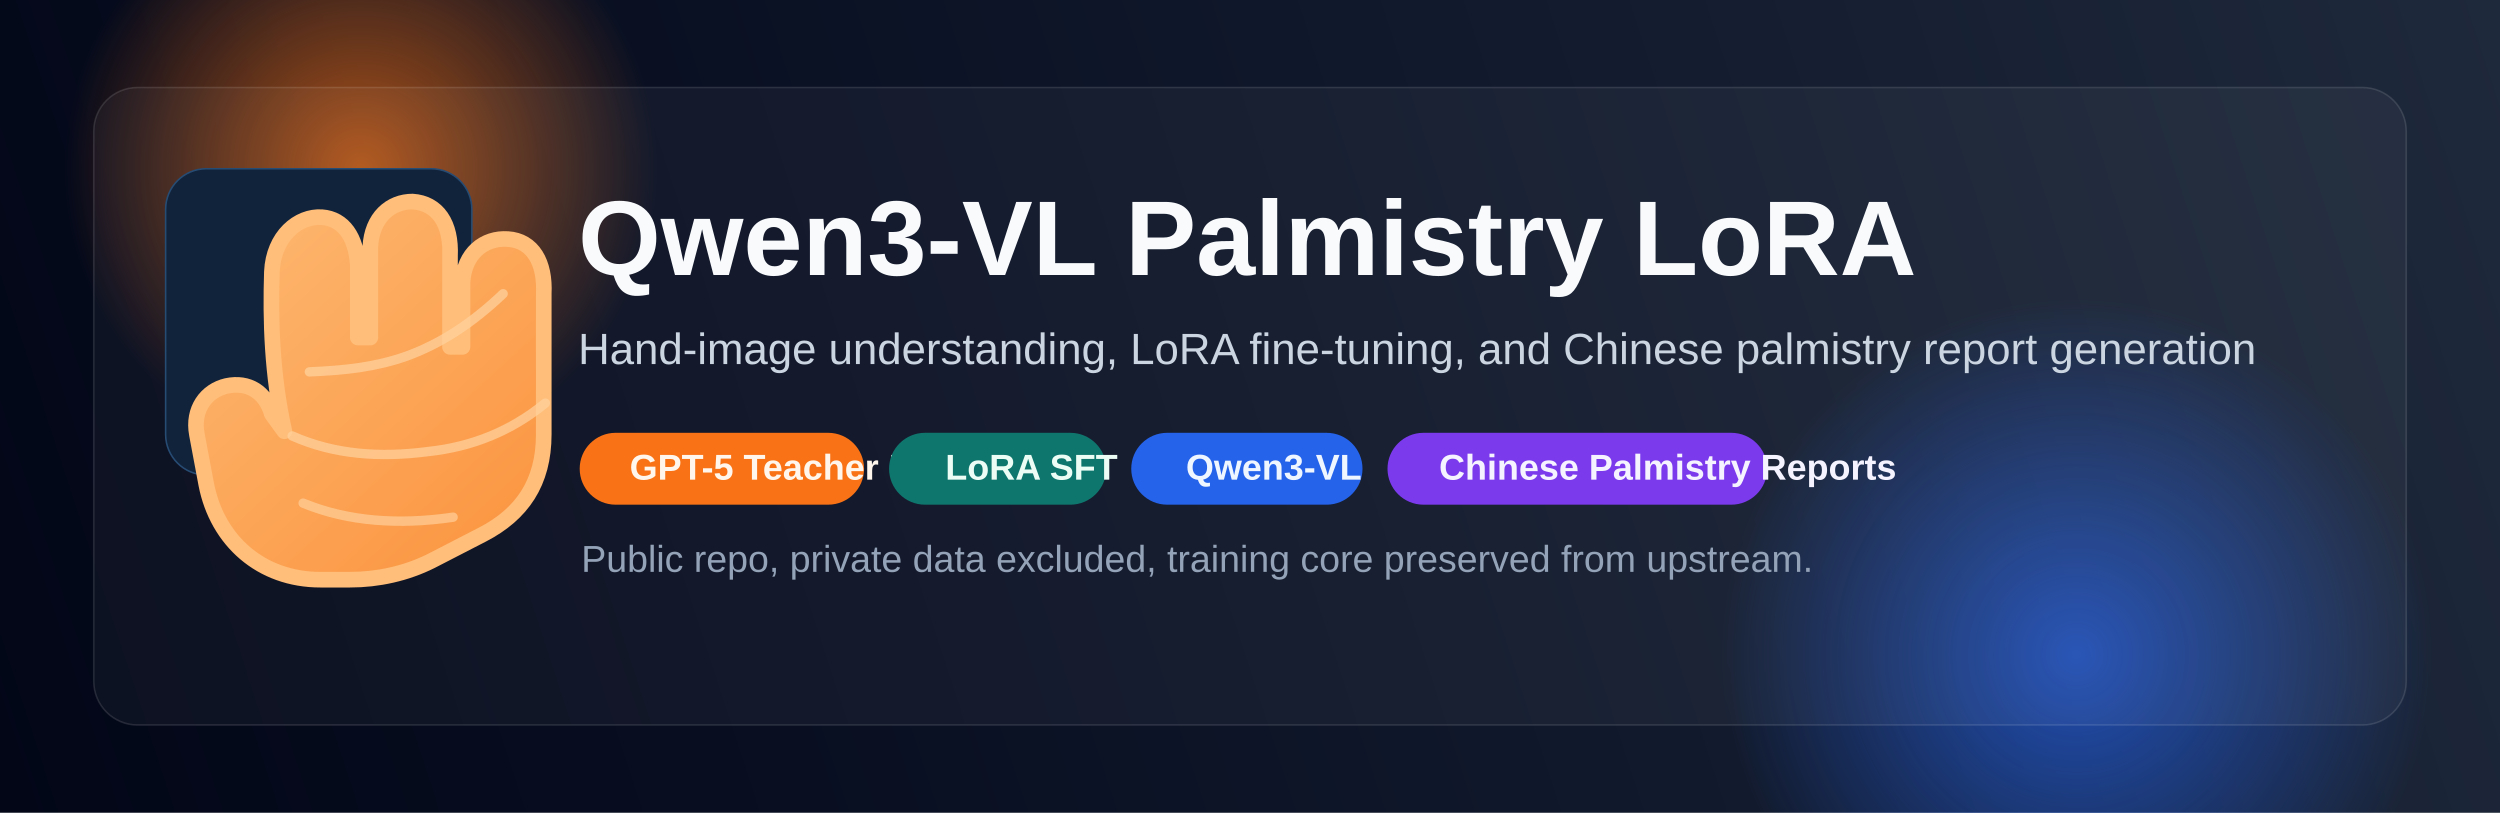
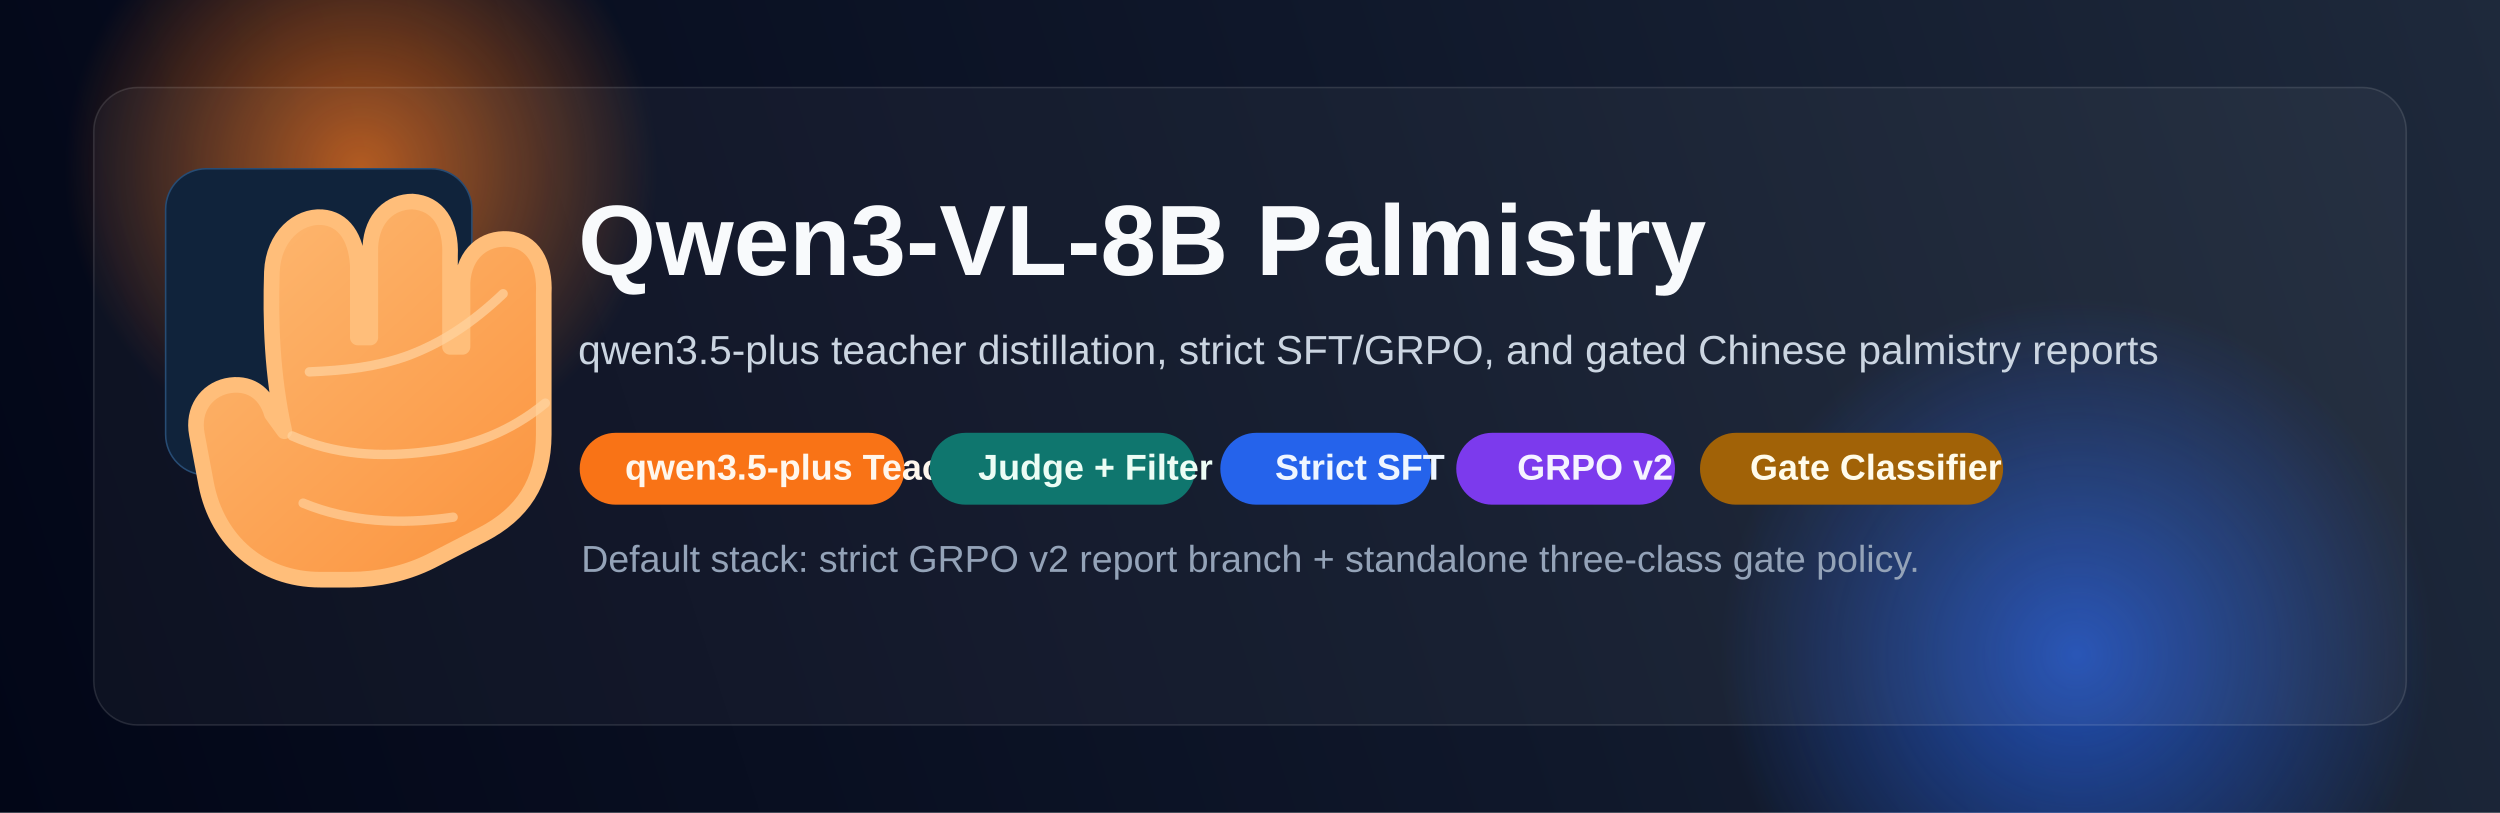
<svg xmlns="http://www.w3.org/2000/svg" width="1600" height="520" viewBox="0 0 1600 520" fill="none">
  <rect width="1600" height="520" fill="#07111F" />
  <rect x="0" y="0" width="1600" height="520" fill="url(#bg)" />
  <circle cx="231" cy="108" r="190" fill="url(#glowA)" opacity="0.7" />
  <circle cx="1329" cy="419" r="228" fill="url(#glowB)" opacity="0.7" />
  <rect x="60" y="56" width="1480" height="408" rx="28" fill="rgba(255,255,255,0.04)" stroke="rgba(255,255,255,0.12)" />
  <rect x="106" y="108" width="196" height="196" rx="26" fill="#10233B" stroke="#274C74" />
  <path d="M182 276C174 240 173 205 174 174C175 151 191 138 206 139C220 140 228 152 229 170V216H237V158C238 139 250 129 264 129C280 130 289 143 288 164V222H296V181C297 162 310 152 325 153C341 154 349 168 348 188V278C348 309 334 329 309 342L276 359C260 367 242 371 224 371H205C167 371 139 346 132 310L126 278C123 262 132 250 145 247C159 244 170 251 174 265L182 276Z" fill="url(#hand)" stroke="#FFBE7A" stroke-width="10" stroke-linejoin="round" />
  <path d="M198 238C221 237 240 235 260 228C282 220 302 207 322 188" stroke="#FFD39F" stroke-width="6" stroke-linecap="round" opacity="0.7" />
  <path d="M187 279C214 291 243 293 274 289C302 286 327 276 349 258" stroke="#FFD39F" stroke-width="6" stroke-linecap="round" opacity="0.7" />
  <path d="M194 322C223 334 256 336 290 331" stroke="#FFD39F" stroke-width="6" stroke-linecap="round" opacity="0.65" />
-   <text x="370" y="176" fill="#F8FAFC" font-family="Arial, Helvetica, sans-serif" font-size="68" font-weight="700">
-     Qwen3-VL Palmistry LoRA
+   <text x="370" y="176" fill="#F8FAFC" font-family="Arial, Helvetica, sans-serif" font-size="64" font-weight="700">
+     Qwen3-VL-8B Palmistry
  </text>
-   <text x="370" y="233" fill="#CBD5E1" font-family="Arial, Helvetica, sans-serif" font-size="28">
-     Hand-image understanding, LoRA fine-tuning, and Chinese palmistry report generation
+   <text x="370" y="233" fill="#CBD5E1" font-family="Arial, Helvetica, sans-serif" font-size="26">
+     qwen3.5-plus teacher distillation, strict SFT/GRPO, and gated Chinese palmistry reports
  </text>
-   <rect x="371" y="277" width="182" height="46" rx="23" fill="#F97316" />
-   <text x="403" y="307" fill="#FFF7ED" font-family="Arial, Helvetica, sans-serif" font-size="23" font-weight="700">
-     GPT-5 Teacher Data
+   <rect x="371" y="277" width="208" height="46" rx="23" fill="#F97316" />
+   <text x="400" y="307" fill="#FFF7ED" font-family="Arial, Helvetica, sans-serif" font-size="23" font-weight="700">
+     qwen3.5-plus Teacher
  </text>
-   <rect x="569" y="277" width="139" height="46" rx="23" fill="#0F766E" />
-   <text x="605" y="307" fill="#ECFDF5" font-family="Arial, Helvetica, sans-serif" font-size="23" font-weight="700">
-     LoRA SFT
+   <rect x="595" y="277" width="170" height="46" rx="23" fill="#0F766E" />
+   <text x="626" y="307" fill="#ECFDF5" font-family="Arial, Helvetica, sans-serif" font-size="23" font-weight="700">
+     Judge + Filter
  </text>
-   <rect x="724" y="277" width="148" height="46" rx="23" fill="#2563EB" />
-   <text x="759" y="307" fill="#EFF6FF" font-family="Arial, Helvetica, sans-serif" font-size="23" font-weight="700">
-     Qwen3-VL
+   <rect x="781" y="277" width="135" height="46" rx="23" fill="#2563EB" />
+   <text x="816" y="307" fill="#EFF6FF" font-family="Arial, Helvetica, sans-serif" font-size="23" font-weight="700">
+     Strict SFT
  </text>
-   <rect x="888" y="277" width="243" height="46" rx="23" fill="#7C3AED" />
-   <text x="921" y="307" fill="#F5F3FF" font-family="Arial, Helvetica, sans-serif" font-size="23" font-weight="700">
-     Chinese Palmistry Reports
+   <rect x="932" y="277" width="140" height="46" rx="23" fill="#7C3AED" />
+   <text x="971" y="307" fill="#F5F3FF" font-family="Arial, Helvetica, sans-serif" font-size="23" font-weight="700">
+     GRPO v2
+   </text>
+   <rect x="1088" y="277" width="194" height="46" rx="23" fill="#A16207" />
+   <text x="1120" y="307" fill="#FFFBEB" font-family="Arial, Helvetica, sans-serif" font-size="23" font-weight="700">
+     Gate Classifier
  </text>
  <text x="372" y="366" fill="#94A3B8" font-family="Arial, Helvetica, sans-serif" font-size="24">
-     Public repo, private data excluded, training core preserved from upstream.
+     Default stack: strict GRPO v2 report branch + standalone three-class gate policy.
  </text>
  <defs>
    <linearGradient id="bg" x1="1600" y1="0" x2="0" y2="520" gradientUnits="userSpaceOnUse">
      <stop stop-color="#1E293B" />
      <stop offset="0.45" stop-color="#0F172A" />
      <stop offset="1" stop-color="#020617" />
    </linearGradient>
    <radialGradient id="glowA" cx="0" cy="0" r="1" gradientUnits="userSpaceOnUse" gradientTransform="translate(231 108) rotate(90) scale(190)">
      <stop stop-color="#F97316" />
      <stop offset="1" stop-color="#F97316" stop-opacity="0" />
    </radialGradient>
    <radialGradient id="glowB" cx="0" cy="0" r="1" gradientUnits="userSpaceOnUse" gradientTransform="translate(1329 419) rotate(90) scale(228)">
      <stop stop-color="#2563EB" />
      <stop offset="1" stop-color="#2563EB" stop-opacity="0" />
    </radialGradient>
    <linearGradient id="hand" x1="126" y1="129" x2="349" y2="371" gradientUnits="userSpaceOnUse">
      <stop stop-color="#FDBA74" />
      <stop offset="1" stop-color="#FB923C" />
    </linearGradient>
  </defs>
</svg>
